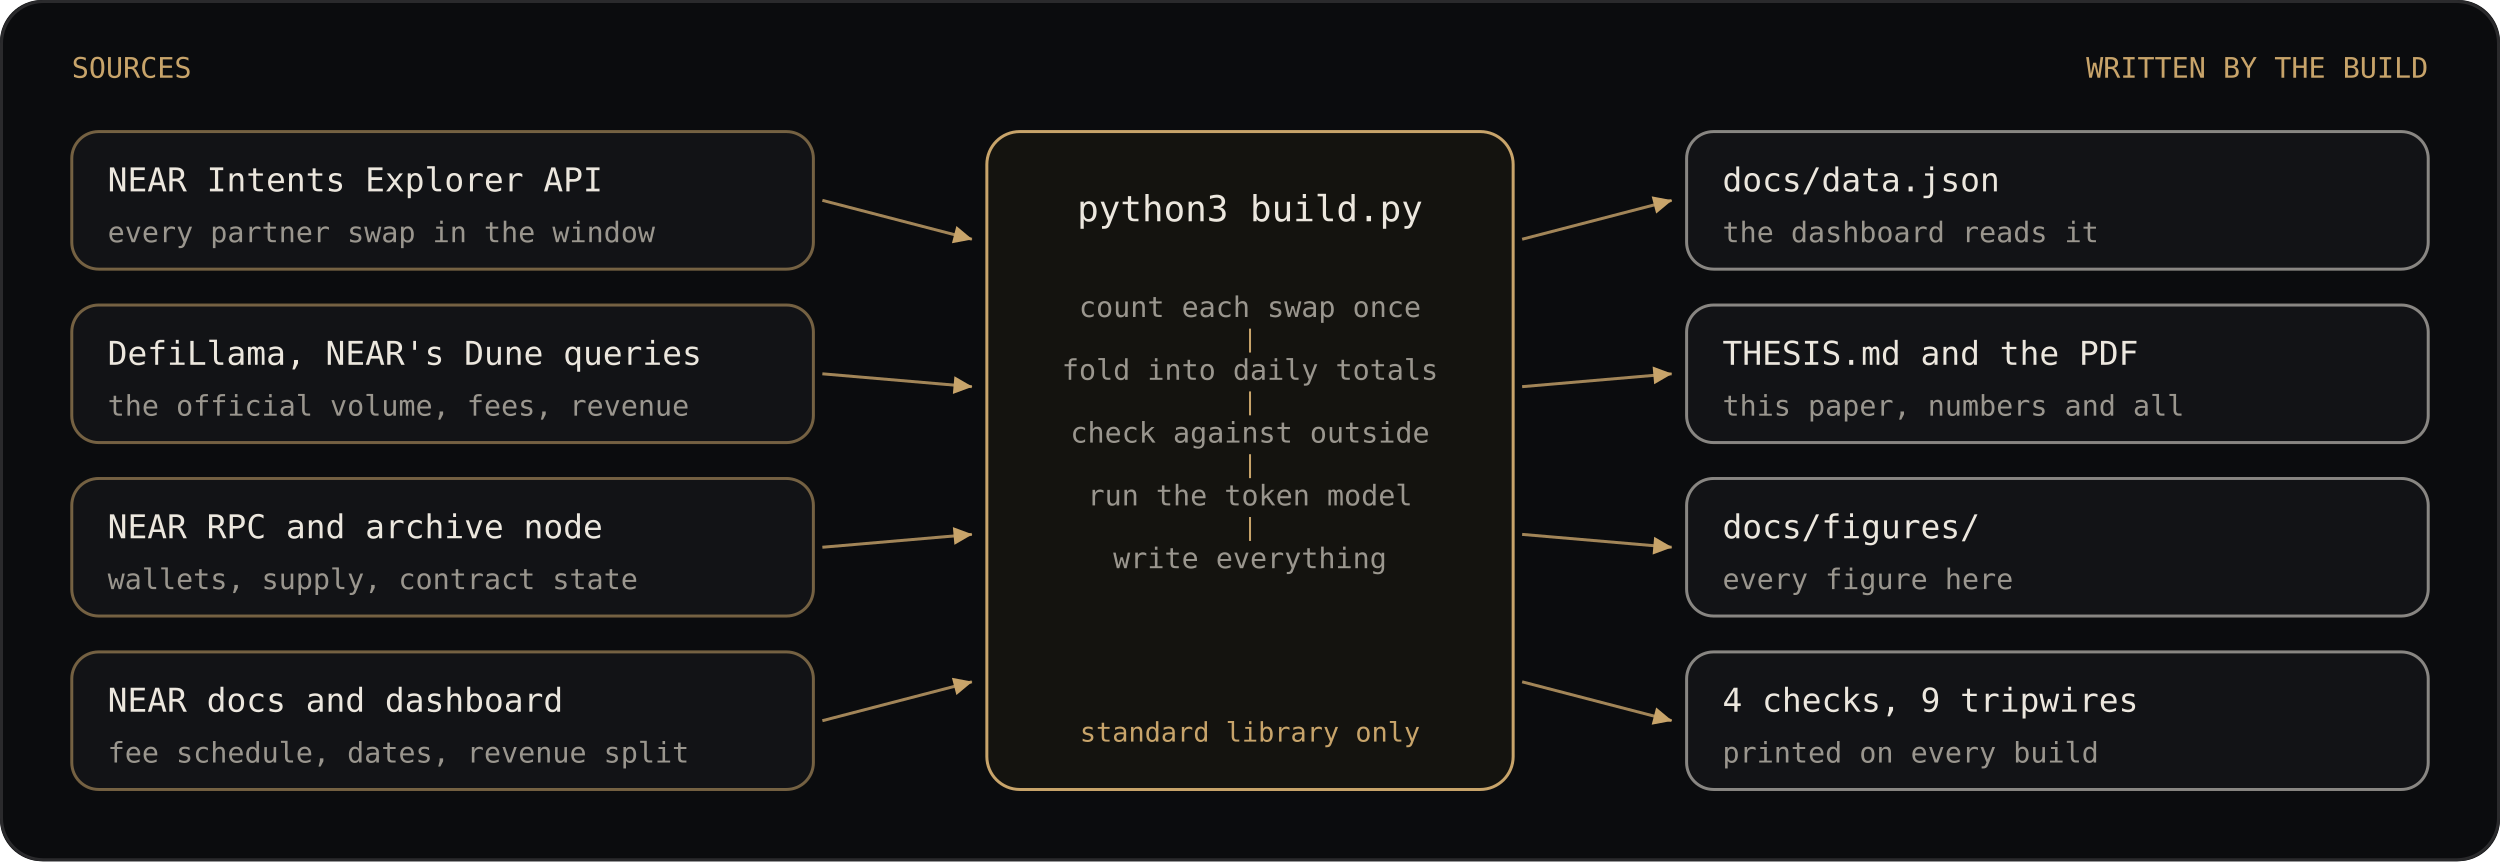
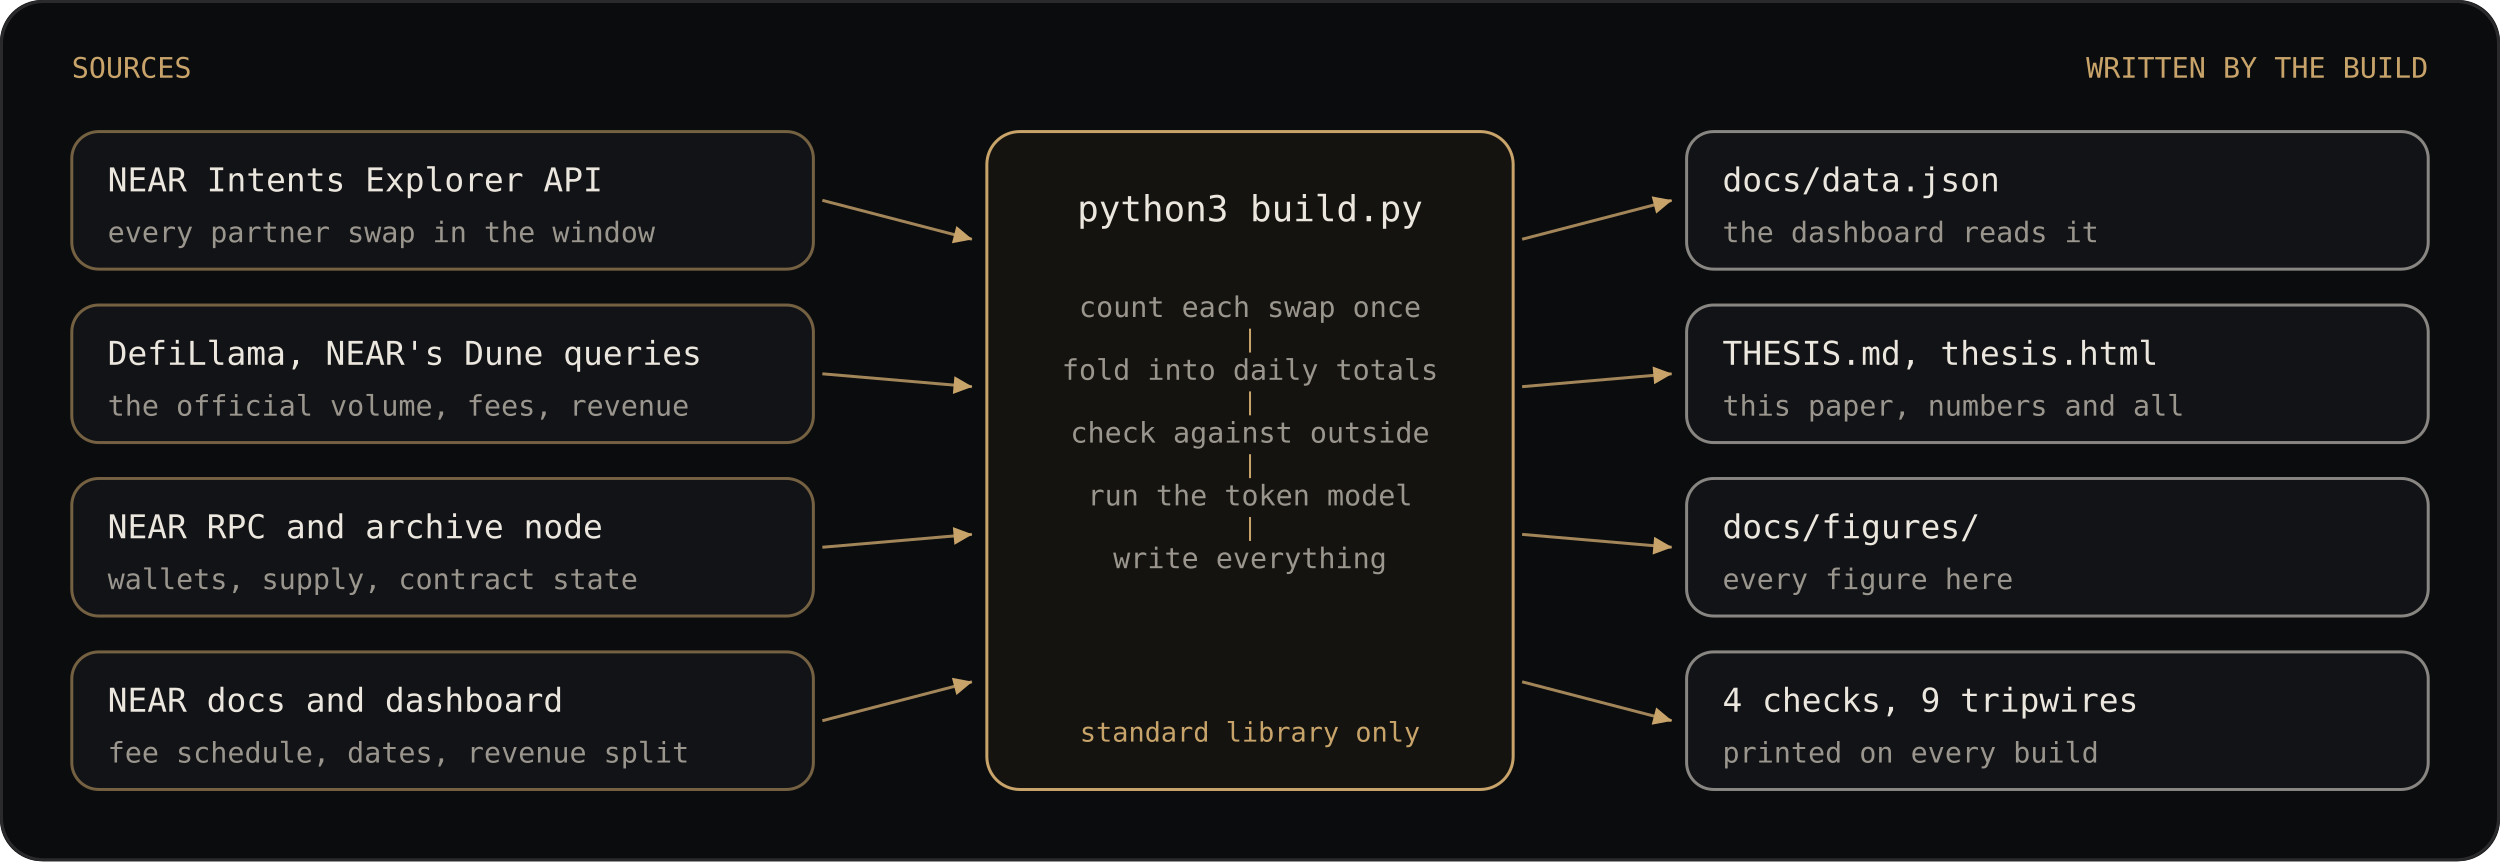
<svg xmlns="http://www.w3.org/2000/svg" viewBox="0 0 836 288" width="836" height="288" font-family="'JetBrains Mono', ui-monospace, SFMono-Regular, Menlo, Consolas, monospace" font-size="9">
  <rect width="836" height="288" rx="14" fill="#0b0c0e" />
  <rect x="0.5" y="0.5" width="835" height="287" rx="14" fill="none" stroke="#2a2a2c" />
  <defs>
    <marker id="tip" viewBox="0 0 8 8" refX="7" refY="4" markerWidth="7" markerHeight="7" orient="auto">
      <path d="M0 0.6 L7.2 4 L0 7.4 Z" fill="#c8a46a" />
    </marker>
  </defs>
  <text x="24.0" y="26.0" fill="#c8a46a" font-size="9.5" font-weight="500" text-anchor="start">SOURCES</text>
  <text x="812.0" y="26.0" fill="#c8a46a" font-size="9.5" font-weight="500" text-anchor="end">WRITTEN BY THE BUILD</text>
  <rect x="330.0" y="44.0" width="176.0" height="220.0" rx="11" fill="#14130f" stroke="#c8a46a" />
  <text x="418.0" y="74.0" fill="#ece7de" font-size="12" font-weight="500" text-anchor="middle">python3 build.py</text>
  <text x="418.0" y="106.0" fill="#9a968e" font-size="9.5" font-weight="400" text-anchor="middle">count each swap once</text>
  <text x="418.0" y="127.0" fill="#9a968e" font-size="9.5" font-weight="400" text-anchor="middle">fold into daily totals</text>
  <text x="418.0" y="116.0" fill="#c8a46a" font-size="8" font-weight="400" text-anchor="middle">|</text>
  <text x="418.0" y="148.0" fill="#9a968e" font-size="9.5" font-weight="400" text-anchor="middle">check against outside</text>
  <text x="418.0" y="137.0" fill="#c8a46a" font-size="8" font-weight="400" text-anchor="middle">|</text>
  <text x="418.0" y="169.0" fill="#9a968e" font-size="9.5" font-weight="400" text-anchor="middle">run the token model</text>
  <text x="418.0" y="158.0" fill="#c8a46a" font-size="8" font-weight="400" text-anchor="middle">|</text>
  <text x="418.0" y="190.0" fill="#9a968e" font-size="9.5" font-weight="400" text-anchor="middle">write everything</text>
  <text x="418.0" y="179.0" fill="#c8a46a" font-size="8" font-weight="400" text-anchor="middle">|</text>
  <text x="418.0" y="248.0" fill="#c8a46a" font-size="9" font-weight="400" text-anchor="middle">standard library only</text>
  <rect x="24.0" y="44.0" width="248.0" height="46.0" rx="9" fill="#121316" stroke="#c8a46a" stroke-opacity="0.55" />
  <text x="36.0" y="64.0" fill="#ece7de" font-size="11" font-weight="500" text-anchor="start">NEAR Intents Explorer API</text>
  <text x="36.0" y="81.0" fill="#9a968e" font-size="9.5" font-weight="400" text-anchor="start">every partner swap in the window</text>
  <line x1="275.0" y1="67.0" x2="325.0" y2="80.0" stroke="#c8a46a" stroke-opacity="0.8" marker-end="url(#tip)" />
  <rect x="24.0" y="102.0" width="248.0" height="46.0" rx="9" fill="#121316" stroke="#c8a46a" stroke-opacity="0.55" />
  <text x="36.0" y="122.0" fill="#ece7de" font-size="11" font-weight="500" text-anchor="start">DefiLlama, NEAR's Dune queries</text>
  <text x="36.0" y="139.0" fill="#9a968e" font-size="9.5" font-weight="400" text-anchor="start">the official volume, fees, revenue</text>
  <line x1="275.0" y1="125.0" x2="325.0" y2="129.3" stroke="#c8a46a" stroke-opacity="0.8" marker-end="url(#tip)" />
  <rect x="24.0" y="160.0" width="248.0" height="46.0" rx="9" fill="#121316" stroke="#c8a46a" stroke-opacity="0.55" />
  <text x="36.0" y="180.0" fill="#ece7de" font-size="11" font-weight="500" text-anchor="start">NEAR RPC and archive node</text>
  <text x="36.0" y="197.0" fill="#9a968e" font-size="9.5" font-weight="400" text-anchor="start">wallets, supply, contract state</text>
  <line x1="275.0" y1="183.0" x2="325.0" y2="178.7" stroke="#c8a46a" stroke-opacity="0.8" marker-end="url(#tip)" />
  <rect x="24.0" y="218.0" width="248.0" height="46.0" rx="9" fill="#121316" stroke="#c8a46a" stroke-opacity="0.55" />
  <text x="36.0" y="238.0" fill="#ece7de" font-size="11" font-weight="500" text-anchor="start">NEAR docs and dashboard</text>
  <text x="36.0" y="255.0" fill="#9a968e" font-size="9.5" font-weight="400" text-anchor="start">fee schedule, dates, revenue split</text>
  <line x1="275.0" y1="241.0" x2="325.0" y2="228.0" stroke="#c8a46a" stroke-opacity="0.8" marker-end="url(#tip)" />
  <rect x="564.0" y="44.0" width="248.0" height="46.0" rx="9" fill="#121316" stroke="#ece7de" stroke-opacity="0.55" />
  <text x="576.0" y="64.0" fill="#ece7de" font-size="11" font-weight="500" text-anchor="start">docs/data.json</text>
  <text x="576.0" y="81.0" fill="#9a968e" font-size="9.5" font-weight="400" text-anchor="start">the dashboard reads it</text>
  <line x1="509.0" y1="80.0" x2="559.0" y2="67.0" stroke="#c8a46a" stroke-opacity="0.8" marker-end="url(#tip)" />
  <rect x="564.0" y="102.0" width="248.0" height="46.0" rx="9" fill="#121316" stroke="#ece7de" stroke-opacity="0.55" />
-   <text x="576.0" y="122.0" fill="#ece7de" font-size="11" font-weight="500" text-anchor="start">THESIS.md and the PDF</text>
+   <text x="576.0" y="122.0" fill="#ece7de" font-size="11" font-weight="500" text-anchor="start">THESIS.md, thesis.html</text>
  <text x="576.0" y="139.0" fill="#9a968e" font-size="9.5" font-weight="400" text-anchor="start">this paper, numbers and all</text>
  <line x1="509.0" y1="129.3" x2="559.0" y2="125.0" stroke="#c8a46a" stroke-opacity="0.8" marker-end="url(#tip)" />
  <rect x="564.0" y="160.0" width="248.0" height="46.0" rx="9" fill="#121316" stroke="#ece7de" stroke-opacity="0.55" />
  <text x="576.0" y="180.0" fill="#ece7de" font-size="11" font-weight="500" text-anchor="start">docs/figures/</text>
  <text x="576.0" y="197.0" fill="#9a968e" font-size="9.5" font-weight="400" text-anchor="start">every figure here</text>
  <line x1="509.0" y1="178.7" x2="559.0" y2="183.0" stroke="#c8a46a" stroke-opacity="0.8" marker-end="url(#tip)" />
  <rect x="564.0" y="218.0" width="248.0" height="46.0" rx="9" fill="#121316" stroke="#ece7de" stroke-opacity="0.55" />
  <text x="576.0" y="238.0" fill="#ece7de" font-size="11" font-weight="500" text-anchor="start">4 checks, 9 tripwires</text>
  <text x="576.0" y="255.0" fill="#9a968e" font-size="9.5" font-weight="400" text-anchor="start">printed on every build</text>
  <line x1="509.0" y1="228.0" x2="559.0" y2="241.0" stroke="#c8a46a" stroke-opacity="0.8" marker-end="url(#tip)" />
</svg>
